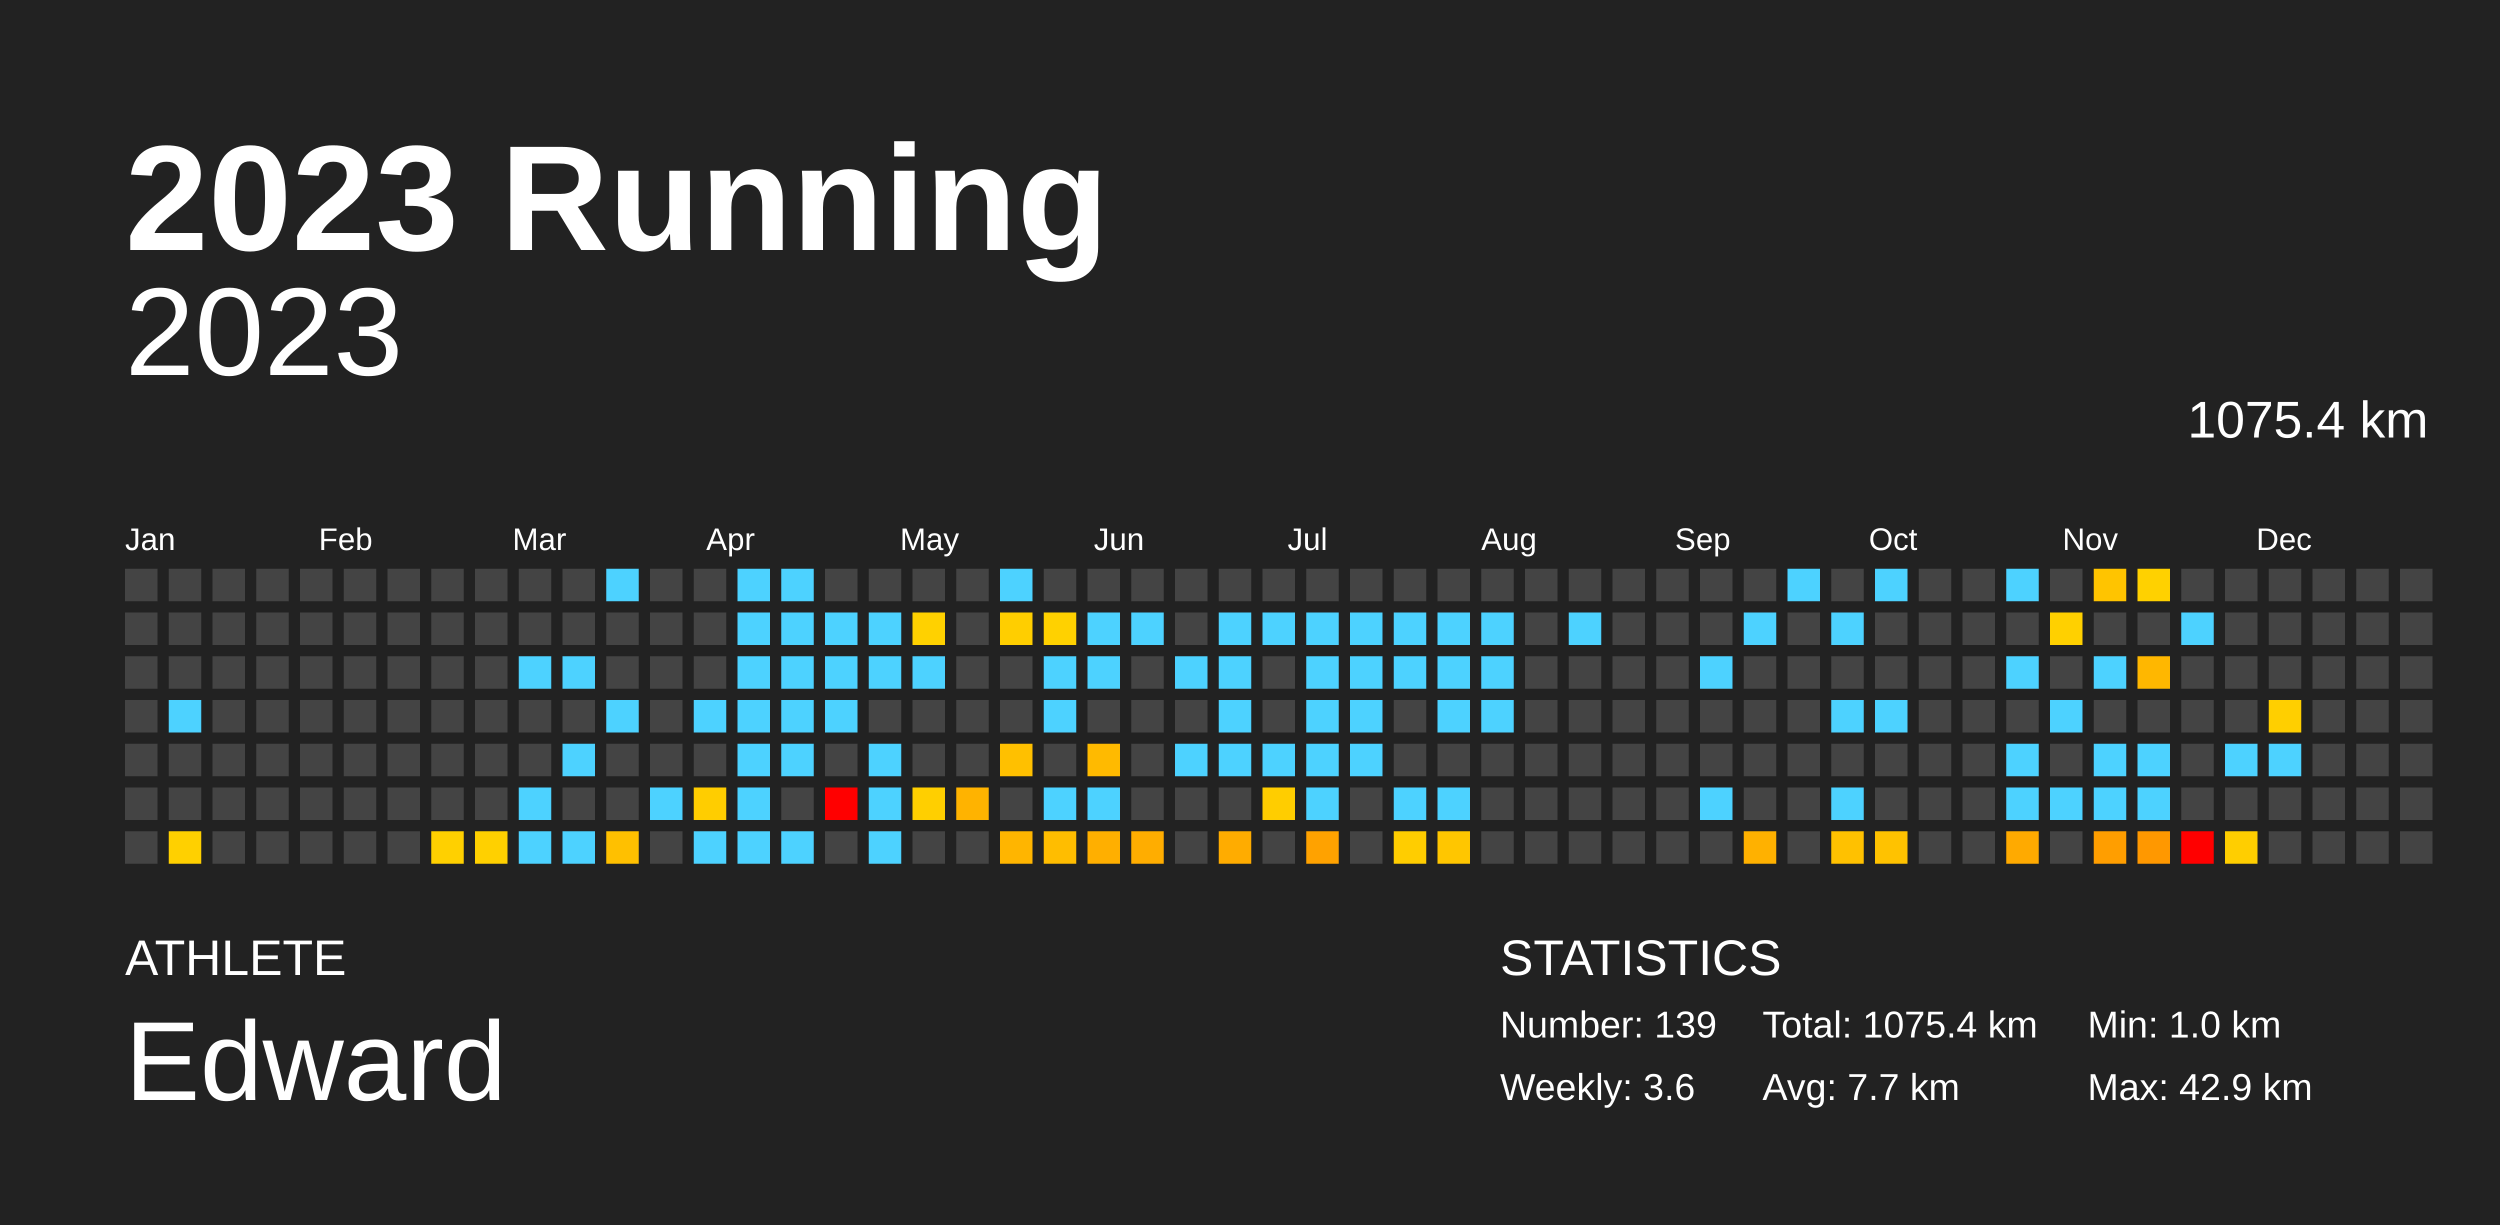
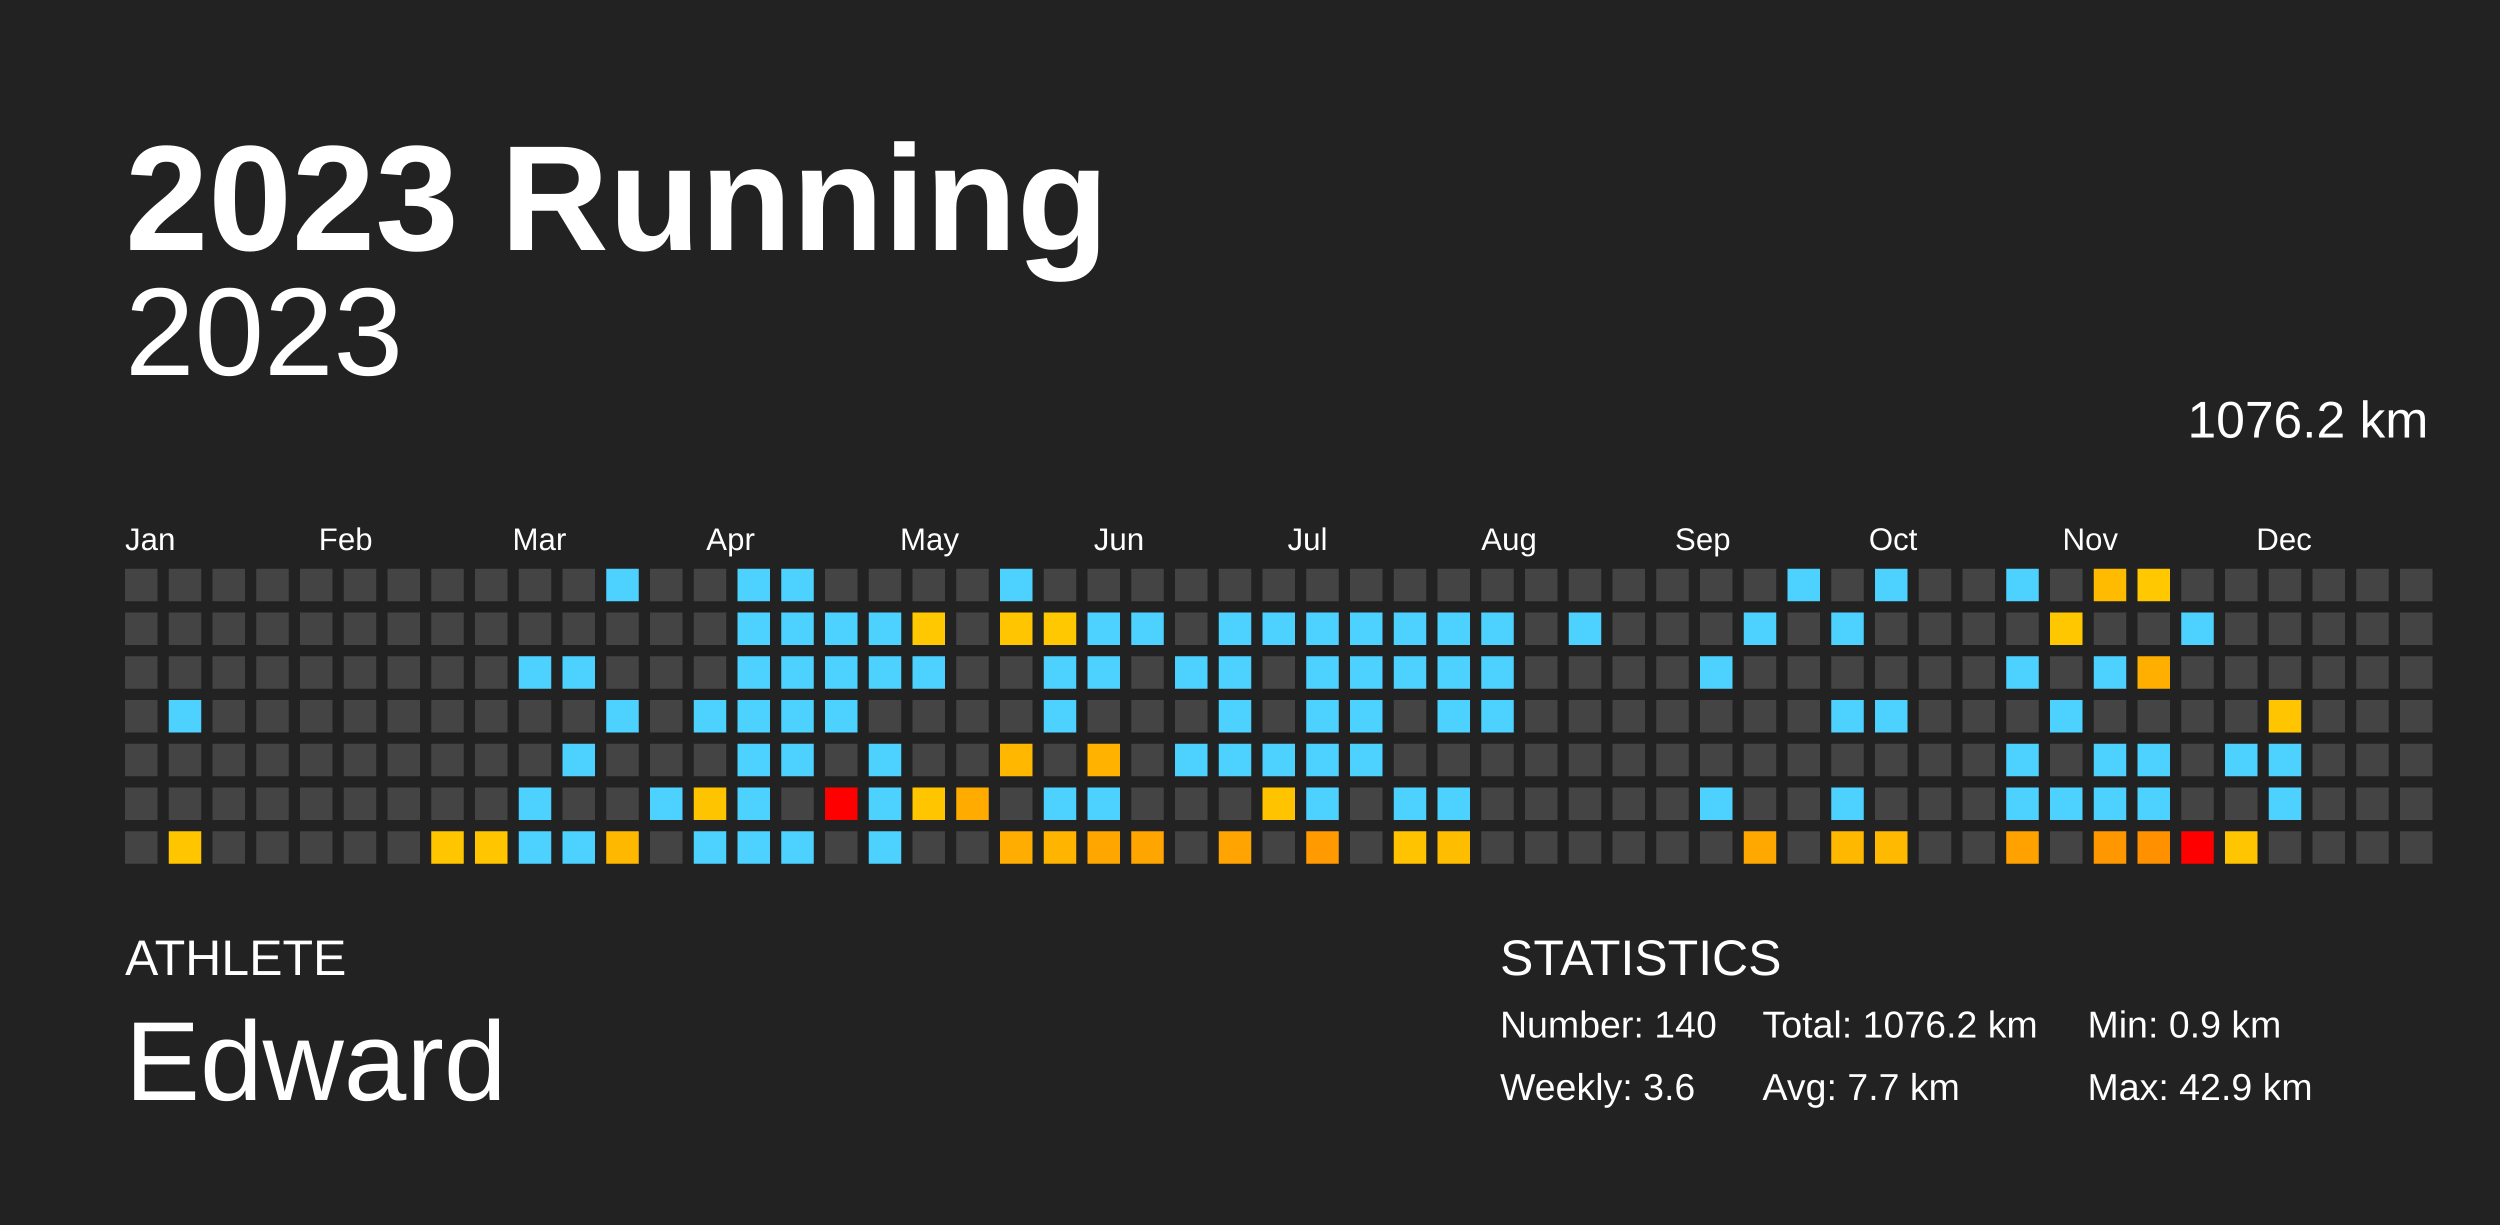
<svg xmlns="http://www.w3.org/2000/svg" baseProfile="full" height="98mm" version="1.1" viewBox="0,0,200,98" width="200mm">
  <defs />
  <rect fill="#222222" height="98" width="200" x="0" y="0" />
  <text fill="#FFFFFF" style="font-size:12px; font-family:Arial; font-weight:bold;" x="10" y="20">2023 Running</text>
  <text fill="#FFFFFF" style="font-size:4px; font-family:Arial" x="10" y="78">ATHLETE</text>
  <text fill="#FFFFFF" style="font-size:9px; font-family:Arial" x="10" y="88">Edward</text>
  <text fill="#FFFFFF" style="font-size:4px; font-family:Arial" x="120" y="78">STATISTICS</text>
-   <text fill="#FFFFFF" style="font-size:3px; font-family:Arial" x="120" y="83">Number: 139</text>
+   <text fill="#FFFFFF" style="font-size:3px; font-family:Arial" x="120" y="83">Number: 140</text>
  <text fill="#FFFFFF" style="font-size:3px; font-family:Arial" x="120" y="88">Weekly: 3.6</text>
-   <text fill="#FFFFFF" style="font-size:3px; font-family:Arial" x="141" y="83">Total: 1075.4 km</text>
+   <text fill="#FFFFFF" style="font-size:3px; font-family:Arial" x="141" y="83">Total: 1076.2 km</text>
  <text fill="#FFFFFF" style="font-size:3px; font-family:Arial" x="141" y="88">Avg: 7.7 km</text>
-   <text fill="#FFFFFF" style="font-size:3px; font-family:Arial" x="167" y="83">Min: 1.0 km</text>
+   <text fill="#FFFFFF" style="font-size:3px; font-family:Arial" x="167" y="83">Min: 0.9 km</text>
  <text fill="#FFFFFF" style="font-size:3px; font-family:Arial" x="167" y="88">Max: 42.9 km</text>
  <text alignment-baseline="hanging" fill="#FFFFFF" style="font-size:10.0px; font-family:Arial;" x="10" y="30">2023</text>
-   <text alignment-baseline="hanging" fill="#FFFFFF" style="font-size:4.125px; font-family:Arial;" x="175" y="35">1075.4 km</text>
+   <text alignment-baseline="hanging" fill="#FFFFFF" style="font-size:4.125px; font-family:Arial;" x="175" y="35">1076.2 km</text>
  <text fill="#FFFFFF" style="font-size:2.5px; font-family:Arial" x="10.0" y="44">Jan</text>
  <text fill="#FFFFFF" style="font-size:2.5px; font-family:Arial" x="25.5" y="44">Feb</text>
  <text fill="#FFFFFF" style="font-size:2.5px; font-family:Arial" x="41.0" y="44">Mar</text>
  <text fill="#FFFFFF" style="font-size:2.5px; font-family:Arial" x="56.5" y="44">Apr</text>
  <text fill="#FFFFFF" style="font-size:2.5px; font-family:Arial" x="72.0" y="44">May</text>
  <text fill="#FFFFFF" style="font-size:2.5px; font-family:Arial" x="87.5" y="44">Jun</text>
  <text fill="#FFFFFF" style="font-size:2.5px; font-family:Arial" x="103.0" y="44">Jul</text>
  <text fill="#FFFFFF" style="font-size:2.5px; font-family:Arial" x="118.5" y="44">Aug</text>
  <text fill="#FFFFFF" style="font-size:2.5px; font-family:Arial" x="134.0" y="44">Sep</text>
  <text fill="#FFFFFF" style="font-size:2.5px; font-family:Arial" x="149.5" y="44">Oct</text>
  <text fill="#FFFFFF" style="font-size:2.5px; font-family:Arial" x="165.0" y="44">Nov</text>
  <text fill="#FFFFFF" style="font-size:2.5px; font-family:Arial" x="180.5" y="44">Dec</text>
  <rect fill="#444444" height="2.6" width="2.6" x="10.0" y="45.5" />
  <rect fill="#444444" height="2.6" width="2.6" x="10.0" y="49.0" />
  <rect fill="#444444" height="2.6" width="2.6" x="10.0" y="52.5" />
  <rect fill="#444444" height="2.6" width="2.6" x="10.0" y="56.0" />
  <rect fill="#444444" height="2.6" width="2.6" x="10.0" y="59.5" />
  <rect fill="#444444" height="2.6" width="2.6" x="10.0" y="63.0" />
  <rect fill="#444444" height="2.6" width="2.6" x="10.0" y="66.5" />
  <rect fill="#444444" height="2.6" width="2.6" x="13.5" y="45.5" />
  <rect fill="#444444" height="2.6" width="2.6" x="13.5" y="49.0" />
  <rect fill="#444444" height="2.6" width="2.6" x="13.5" y="52.5" />
  <rect fill="#4dd2ff" height="2.6" width="2.6" x="13.5" y="56.0" />
  <rect fill="#444444" height="2.6" width="2.6" x="13.5" y="59.5" />
  <rect fill="#444444" height="2.6" width="2.6" x="13.5" y="63.0" />
-   <rect fill="#ffd000" height="2.6" width="2.6" x="13.5" y="66.5" />
+   <rect fill="#ffc600" height="2.6" width="2.6" x="13.5" y="66.5" />
  <rect fill="#444444" height="2.6" width="2.6" x="17.0" y="45.5" />
  <rect fill="#444444" height="2.6" width="2.6" x="17.0" y="49.0" />
  <rect fill="#444444" height="2.6" width="2.6" x="17.0" y="52.5" />
  <rect fill="#444444" height="2.6" width="2.6" x="17.0" y="56.0" />
  <rect fill="#444444" height="2.6" width="2.6" x="17.0" y="59.5" />
  <rect fill="#444444" height="2.6" width="2.6" x="17.0" y="63.0" />
  <rect fill="#444444" height="2.6" width="2.6" x="17.0" y="66.5" />
  <rect fill="#444444" height="2.6" width="2.6" x="20.5" y="45.5" />
  <rect fill="#444444" height="2.6" width="2.6" x="20.5" y="49.0" />
  <rect fill="#444444" height="2.6" width="2.6" x="20.5" y="52.5" />
  <rect fill="#444444" height="2.6" width="2.6" x="20.5" y="56.0" />
  <rect fill="#444444" height="2.6" width="2.6" x="20.5" y="59.5" />
  <rect fill="#444444" height="2.6" width="2.6" x="20.5" y="63.0" />
  <rect fill="#444444" height="2.6" width="2.6" x="20.5" y="66.5" />
  <rect fill="#444444" height="2.6" width="2.6" x="24.0" y="45.5" />
  <rect fill="#444444" height="2.6" width="2.6" x="24.0" y="49.0" />
  <rect fill="#444444" height="2.6" width="2.6" x="24.0" y="52.5" />
  <rect fill="#444444" height="2.6" width="2.6" x="24.0" y="56.0" />
  <rect fill="#444444" height="2.6" width="2.6" x="24.0" y="59.5" />
  <rect fill="#444444" height="2.6" width="2.6" x="24.0" y="63.0" />
  <rect fill="#444444" height="2.6" width="2.6" x="24.0" y="66.5" />
  <rect fill="#444444" height="2.6" width="2.6" x="27.5" y="45.5" />
  <rect fill="#444444" height="2.6" width="2.6" x="27.5" y="49.0" />
  <rect fill="#444444" height="2.6" width="2.6" x="27.5" y="52.5" />
  <rect fill="#444444" height="2.6" width="2.6" x="27.5" y="56.0" />
  <rect fill="#444444" height="2.6" width="2.6" x="27.5" y="59.5" />
  <rect fill="#444444" height="2.6" width="2.6" x="27.5" y="63.0" />
  <rect fill="#444444" height="2.6" width="2.6" x="27.5" y="66.5" />
  <rect fill="#444444" height="2.6" width="2.6" x="31.0" y="45.5" />
  <rect fill="#444444" height="2.6" width="2.6" x="31.0" y="49.0" />
  <rect fill="#444444" height="2.6" width="2.6" x="31.0" y="52.5" />
  <rect fill="#444444" height="2.6" width="2.6" x="31.0" y="56.0" />
  <rect fill="#444444" height="2.6" width="2.6" x="31.0" y="59.5" />
  <rect fill="#444444" height="2.6" width="2.6" x="31.0" y="63.0" />
  <rect fill="#444444" height="2.6" width="2.6" x="31.0" y="66.5" />
  <rect fill="#444444" height="2.6" width="2.6" x="34.5" y="45.5" />
  <rect fill="#444444" height="2.6" width="2.6" x="34.5" y="49.0" />
  <rect fill="#444444" height="2.6" width="2.6" x="34.5" y="52.5" />
  <rect fill="#444444" height="2.6" width="2.6" x="34.5" y="56.0" />
  <rect fill="#444444" height="2.6" width="2.6" x="34.5" y="59.5" />
  <rect fill="#444444" height="2.6" width="2.6" x="34.5" y="63.0" />
-   <rect fill="#ffd000" height="2.6" width="2.6" x="34.5" y="66.5" />
+   <rect fill="#ffc600" height="2.6" width="2.6" x="34.5" y="66.5" />
  <rect fill="#444444" height="2.6" width="2.6" x="38.0" y="45.5" />
  <rect fill="#444444" height="2.6" width="2.6" x="38.0" y="49.0" />
  <rect fill="#444444" height="2.6" width="2.6" x="38.0" y="52.5" />
  <rect fill="#444444" height="2.6" width="2.6" x="38.0" y="56.0" />
  <rect fill="#444444" height="2.6" width="2.6" x="38.0" y="59.5" />
  <rect fill="#444444" height="2.6" width="2.6" x="38.0" y="63.0" />
-   <rect fill="#ffd000" height="2.6" width="2.6" x="38.0" y="66.5" />
+   <rect fill="#ffc600" height="2.6" width="2.6" x="38.0" y="66.5" />
  <rect fill="#444444" height="2.6" width="2.6" x="41.5" y="45.5" />
  <rect fill="#444444" height="2.6" width="2.6" x="41.5" y="49.0" />
  <rect fill="#4dd2ff" height="2.6" width="2.6" x="41.5" y="52.5" />
  <rect fill="#444444" height="2.6" width="2.6" x="41.5" y="56.0" />
  <rect fill="#444444" height="2.6" width="2.6" x="41.5" y="59.5" />
  <rect fill="#4dd2ff" height="2.6" width="2.6" x="41.5" y="63.0" />
  <rect fill="#4dd2ff" height="2.6" width="2.6" x="41.5" y="66.5" />
  <rect fill="#444444" height="2.6" width="2.6" x="45.0" y="45.5" />
  <rect fill="#444444" height="2.6" width="2.6" x="45.0" y="49.0" />
  <rect fill="#4dd2ff" height="2.6" width="2.6" x="45.0" y="52.5" />
  <rect fill="#444444" height="2.6" width="2.6" x="45.0" y="56.0" />
  <rect fill="#4dd2ff" height="2.6" width="2.6" x="45.0" y="59.5" />
  <rect fill="#444444" height="2.6" width="2.6" x="45.0" y="63.0" />
  <rect fill="#4dd2ff" height="2.6" width="2.6" x="45.0" y="66.5" />
  <rect fill="#4dd2ff" height="2.6" width="2.6" x="48.5" y="45.5" />
  <rect fill="#444444" height="2.6" width="2.6" x="48.5" y="49.0" />
  <rect fill="#444444" height="2.6" width="2.6" x="48.5" y="52.5" />
  <rect fill="#4dd2ff" height="2.6" width="2.6" x="48.5" y="56.0" />
  <rect fill="#444444" height="2.6" width="2.6" x="48.5" y="59.5" />
  <rect fill="#444444" height="2.6" width="2.6" x="48.5" y="63.0" />
-   <rect fill="#ffc000" height="2.6" width="2.6" x="48.5" y="66.5" />
+   <rect fill="#ffb800" height="2.6" width="2.6" x="48.5" y="66.5" />
  <rect fill="#444444" height="2.6" width="2.6" x="52.0" y="45.5" />
  <rect fill="#444444" height="2.6" width="2.6" x="52.0" y="49.0" />
  <rect fill="#444444" height="2.6" width="2.6" x="52.0" y="52.5" />
  <rect fill="#444444" height="2.6" width="2.6" x="52.0" y="56.0" />
  <rect fill="#444444" height="2.6" width="2.6" x="52.0" y="59.5" />
  <rect fill="#4dd2ff" height="2.6" width="2.6" x="52.0" y="63.0" />
  <rect fill="#444444" height="2.6" width="2.6" x="52.0" y="66.5" />
  <rect fill="#444444" height="2.6" width="2.6" x="55.5" y="45.5" />
  <rect fill="#444444" height="2.6" width="2.6" x="55.5" y="49.0" />
  <rect fill="#444444" height="2.6" width="2.6" x="55.5" y="52.5" />
  <rect fill="#4dd2ff" height="2.6" width="2.6" x="55.5" y="56.0" />
  <rect fill="#444444" height="2.6" width="2.6" x="55.5" y="59.5" />
-   <rect fill="#ffcd00" height="2.6" width="2.6" x="55.5" y="63.0" />
+   <rect fill="#ffc400" height="2.6" width="2.6" x="55.5" y="63.0" />
  <rect fill="#4dd2ff" height="2.6" width="2.6" x="55.5" y="66.5" />
  <rect fill="#4dd2ff" height="2.6" width="2.6" x="59.0" y="45.5" />
  <rect fill="#4dd2ff" height="2.6" width="2.6" x="59.0" y="49.0" />
  <rect fill="#4dd2ff" height="2.6" width="2.6" x="59.0" y="52.5" />
  <rect fill="#4dd2ff" height="2.6" width="2.6" x="59.0" y="56.0" />
  <rect fill="#4dd2ff" height="2.6" width="2.6" x="59.0" y="59.5" />
  <rect fill="#4dd2ff" height="2.6" width="2.6" x="59.0" y="63.0" />
  <rect fill="#4dd2ff" height="2.6" width="2.6" x="59.0" y="66.5" />
  <rect fill="#4dd2ff" height="2.6" width="2.6" x="62.5" y="45.5" />
  <rect fill="#4dd2ff" height="2.6" width="2.6" x="62.5" y="49.0" />
  <rect fill="#4dd2ff" height="2.6" width="2.6" x="62.5" y="52.5" />
  <rect fill="#4dd2ff" height="2.6" width="2.6" x="62.5" y="56.0" />
  <rect fill="#4dd2ff" height="2.6" width="2.6" x="62.5" y="59.5" />
  <rect fill="#444444" height="2.6" width="2.6" x="62.5" y="63.0" />
  <rect fill="#4dd2ff" height="2.6" width="2.6" x="62.5" y="66.5" />
  <rect fill="#444444" height="2.6" width="2.6" x="66.0" y="45.5" />
  <rect fill="#4dd2ff" height="2.6" width="2.6" x="66.0" y="49.0" />
  <rect fill="#4dd2ff" height="2.6" width="2.6" x="66.0" y="52.5" />
  <rect fill="#4dd2ff" height="2.6" width="2.6" x="66.0" y="56.0" />
  <rect fill="#444444" height="2.6" width="2.6" x="66.0" y="59.5" />
  <rect fill="red" height="2.6" width="2.6" x="66.0" y="63.0" />
  <rect fill="#444444" height="2.6" width="2.6" x="66.0" y="66.5" />
  <rect fill="#444444" height="2.6" width="2.6" x="69.5" y="45.5" />
  <rect fill="#4dd2ff" height="2.6" width="2.6" x="69.5" y="49.0" />
  <rect fill="#4dd2ff" height="2.6" width="2.6" x="69.5" y="52.5" />
  <rect fill="#444444" height="2.6" width="2.6" x="69.5" y="56.0" />
  <rect fill="#4dd2ff" height="2.6" width="2.6" x="69.5" y="59.5" />
  <rect fill="#4dd2ff" height="2.6" width="2.6" x="69.5" y="63.0" />
  <rect fill="#4dd2ff" height="2.6" width="2.6" x="69.5" y="66.5" />
  <rect fill="#444444" height="2.6" width="2.6" x="73.0" y="45.5" />
-   <rect fill="#ffd100" height="2.6" width="2.6" x="73.0" y="49.0" />
+   <rect fill="#ffc800" height="2.6" width="2.6" x="73.0" y="49.0" />
  <rect fill="#4dd2ff" height="2.6" width="2.6" x="73.0" y="52.5" />
  <rect fill="#444444" height="2.6" width="2.6" x="73.0" y="56.0" />
  <rect fill="#444444" height="2.6" width="2.6" x="73.0" y="59.5" />
-   <rect fill="#ffcf00" height="2.6" width="2.6" x="73.0" y="63.0" />
+   <rect fill="#ffc600" height="2.6" width="2.6" x="73.0" y="63.0" />
  <rect fill="#444444" height="2.6" width="2.6" x="73.0" y="66.5" />
  <rect fill="#444444" height="2.6" width="2.6" x="76.5" y="45.5" />
  <rect fill="#444444" height="2.6" width="2.6" x="76.5" y="49.0" />
  <rect fill="#444444" height="2.6" width="2.6" x="76.5" y="52.5" />
  <rect fill="#444444" height="2.6" width="2.6" x="76.5" y="56.0" />
  <rect fill="#444444" height="2.6" width="2.6" x="76.5" y="59.5" />
-   <rect fill="#ffb300" height="2.6" width="2.6" x="76.5" y="63.0" />
+   <rect fill="#ffab00" height="2.6" width="2.6" x="76.5" y="63.0" />
  <rect fill="#444444" height="2.6" width="2.6" x="76.5" y="66.5" />
  <rect fill="#4dd2ff" height="2.6" width="2.6" x="80.0" y="45.5" />
-   <rect fill="#ffce00" height="2.6" width="2.6" x="80.0" y="49.0" />
+   <rect fill="#ffc500" height="2.6" width="2.6" x="80.0" y="49.0" />
  <rect fill="#444444" height="2.6" width="2.6" x="80.0" y="52.5" />
  <rect fill="#444444" height="2.6" width="2.6" x="80.0" y="56.0" />
-   <rect fill="#ffc000" height="2.6" width="2.6" x="80.0" y="59.5" />
+   <rect fill="#ffb700" height="2.6" width="2.6" x="80.0" y="59.5" />
  <rect fill="#444444" height="2.6" width="2.6" x="80.0" y="63.0" />
-   <rect fill="#ffb500" height="2.6" width="2.6" x="80.0" y="66.5" />
+   <rect fill="#ffad00" height="2.6" width="2.6" x="80.0" y="66.5" />
  <rect fill="#444444" height="2.6" width="2.6" x="83.5" y="45.5" />
-   <rect fill="#ffd100" height="2.6" width="2.6" x="83.5" y="49.0" />
+   <rect fill="#ffc800" height="2.6" width="2.6" x="83.5" y="49.0" />
  <rect fill="#4dd2ff" height="2.6" width="2.6" x="83.5" y="52.5" />
  <rect fill="#4dd2ff" height="2.6" width="2.6" x="83.5" y="56.0" />
  <rect fill="#444444" height="2.6" width="2.6" x="83.5" y="59.5" />
  <rect fill="#4dd2ff" height="2.6" width="2.6" x="83.5" y="63.0" />
-   <rect fill="#ffbd00" height="2.6" width="2.6" x="83.5" y="66.5" />
+   <rect fill="#ffb500" height="2.6" width="2.6" x="83.5" y="66.5" />
  <rect fill="#444444" height="2.6" width="2.6" x="87.0" y="45.5" />
  <rect fill="#4dd2ff" height="2.6" width="2.6" x="87.0" y="49.0" />
  <rect fill="#4dd2ff" height="2.6" width="2.6" x="87.0" y="52.5" />
  <rect fill="#444444" height="2.6" width="2.6" x="87.0" y="56.0" />
-   <rect fill="#ffba00" height="2.6" width="2.6" x="87.0" y="59.5" />
+   <rect fill="#ffb200" height="2.6" width="2.6" x="87.0" y="59.5" />
  <rect fill="#4dd2ff" height="2.6" width="2.6" x="87.0" y="63.0" />
-   <rect fill="#ffaf00" height="2.6" width="2.6" x="87.0" y="66.5" />
+   <rect fill="#ffa700" height="2.6" width="2.6" x="87.0" y="66.5" />
  <rect fill="#444444" height="2.6" width="2.6" x="90.5" y="45.5" />
  <rect fill="#4dd2ff" height="2.6" width="2.6" x="90.5" y="49.0" />
  <rect fill="#444444" height="2.6" width="2.6" x="90.5" y="52.5" />
  <rect fill="#444444" height="2.6" width="2.6" x="90.5" y="56.0" />
  <rect fill="#444444" height="2.6" width="2.6" x="90.5" y="59.5" />
  <rect fill="#444444" height="2.6" width="2.6" x="90.5" y="63.0" />
-   <rect fill="#ffad00" height="2.6" width="2.6" x="90.5" y="66.5" />
+   <rect fill="#ffa500" height="2.6" width="2.6" x="90.5" y="66.5" />
  <rect fill="#444444" height="2.6" width="2.6" x="94.0" y="45.5" />
  <rect fill="#444444" height="2.6" width="2.6" x="94.0" y="49.0" />
  <rect fill="#4dd2ff" height="2.6" width="2.6" x="94.0" y="52.5" />
  <rect fill="#444444" height="2.6" width="2.6" x="94.0" y="56.0" />
  <rect fill="#4dd2ff" height="2.6" width="2.6" x="94.0" y="59.5" />
  <rect fill="#444444" height="2.6" width="2.6" x="94.0" y="63.0" />
  <rect fill="#444444" height="2.6" width="2.6" x="94.0" y="66.5" />
  <rect fill="#444444" height="2.6" width="2.6" x="97.5" y="45.5" />
  <rect fill="#4dd2ff" height="2.6" width="2.6" x="97.5" y="49.0" />
  <rect fill="#4dd2ff" height="2.6" width="2.6" x="97.5" y="52.5" />
  <rect fill="#4dd2ff" height="2.6" width="2.6" x="97.5" y="56.0" />
  <rect fill="#4dd2ff" height="2.6" width="2.6" x="97.5" y="59.5" />
  <rect fill="#444444" height="2.6" width="2.6" x="97.5" y="63.0" />
-   <rect fill="#ffac00" height="2.6" width="2.6" x="97.5" y="66.5" />
+   <rect fill="#ffa400" height="2.6" width="2.6" x="97.5" y="66.5" />
  <rect fill="#444444" height="2.6" width="2.6" x="101.0" y="45.5" />
  <rect fill="#4dd2ff" height="2.6" width="2.6" x="101.0" y="49.0" />
  <rect fill="#444444" height="2.6" width="2.6" x="101.0" y="52.5" />
  <rect fill="#444444" height="2.6" width="2.6" x="101.0" y="56.0" />
  <rect fill="#4dd2ff" height="2.6" width="2.6" x="101.0" y="59.5" />
-   <rect fill="#ffcd00" height="2.6" width="2.6" x="101.0" y="63.0" />
+   <rect fill="#ffc300" height="2.6" width="2.6" x="101.0" y="63.0" />
  <rect fill="#444444" height="2.6" width="2.6" x="101.0" y="66.5" />
  <rect fill="#444444" height="2.6" width="2.6" x="104.5" y="45.5" />
  <rect fill="#4dd2ff" height="2.6" width="2.6" x="104.5" y="49.0" />
  <rect fill="#4dd2ff" height="2.6" width="2.6" x="104.5" y="52.5" />
  <rect fill="#4dd2ff" height="2.6" width="2.6" x="104.5" y="56.0" />
  <rect fill="#4dd2ff" height="2.6" width="2.6" x="104.5" y="59.5" />
  <rect fill="#4dd2ff" height="2.6" width="2.6" x="104.5" y="63.0" />
-   <rect fill="#ffa200" height="2.6" width="2.6" x="104.5" y="66.5" />
+   <rect fill="#ff9a00" height="2.6" width="2.6" x="104.5" y="66.5" />
  <rect fill="#444444" height="2.6" width="2.6" x="108.0" y="45.5" />
  <rect fill="#4dd2ff" height="2.6" width="2.6" x="108.0" y="49.0" />
  <rect fill="#4dd2ff" height="2.6" width="2.6" x="108.0" y="52.5" />
  <rect fill="#4dd2ff" height="2.6" width="2.6" x="108.0" y="56.0" />
  <rect fill="#4dd2ff" height="2.6" width="2.6" x="108.0" y="59.5" />
  <rect fill="#444444" height="2.6" width="2.6" x="108.0" y="63.0" />
  <rect fill="#444444" height="2.6" width="2.6" x="108.0" y="66.5" />
  <rect fill="#444444" height="2.6" width="2.6" x="111.5" y="45.5" />
  <rect fill="#4dd2ff" height="2.6" width="2.6" x="111.5" y="49.0" />
  <rect fill="#4dd2ff" height="2.6" width="2.6" x="111.5" y="52.5" />
  <rect fill="#444444" height="2.6" width="2.6" x="111.5" y="56.0" />
  <rect fill="#444444" height="2.6" width="2.6" x="111.5" y="59.5" />
  <rect fill="#4dd2ff" height="2.6" width="2.6" x="111.5" y="63.0" />
-   <rect fill="#ffcd00" height="2.6" width="2.6" x="111.5" y="66.5" />
+   <rect fill="#ffc300" height="2.6" width="2.6" x="111.5" y="66.5" />
  <rect fill="#444444" height="2.6" width="2.6" x="115.0" y="45.5" />
  <rect fill="#4dd2ff" height="2.6" width="2.6" x="115.0" y="49.0" />
  <rect fill="#4dd2ff" height="2.6" width="2.6" x="115.0" y="52.5" />
  <rect fill="#4dd2ff" height="2.6" width="2.6" x="115.0" y="56.0" />
  <rect fill="#444444" height="2.6" width="2.6" x="115.0" y="59.5" />
  <rect fill="#4dd2ff" height="2.6" width="2.6" x="115.0" y="63.0" />
-   <rect fill="#ffc600" height="2.6" width="2.6" x="115.0" y="66.5" />
+   <rect fill="#ffbd00" height="2.6" width="2.6" x="115.0" y="66.5" />
  <rect fill="#444444" height="2.6" width="2.6" x="118.5" y="45.5" />
  <rect fill="#4dd2ff" height="2.6" width="2.6" x="118.5" y="49.0" />
  <rect fill="#4dd2ff" height="2.6" width="2.6" x="118.5" y="52.5" />
  <rect fill="#4dd2ff" height="2.6" width="2.6" x="118.5" y="56.0" />
  <rect fill="#444444" height="2.6" width="2.6" x="118.5" y="59.5" />
  <rect fill="#444444" height="2.6" width="2.6" x="118.5" y="63.0" />
  <rect fill="#444444" height="2.6" width="2.6" x="118.5" y="66.5" />
  <rect fill="#444444" height="2.6" width="2.6" x="122.0" y="45.5" />
  <rect fill="#444444" height="2.6" width="2.6" x="122.0" y="49.0" />
  <rect fill="#444444" height="2.6" width="2.6" x="122.0" y="52.5" />
  <rect fill="#444444" height="2.6" width="2.6" x="122.0" y="56.0" />
  <rect fill="#444444" height="2.6" width="2.6" x="122.0" y="59.5" />
  <rect fill="#444444" height="2.6" width="2.6" x="122.0" y="63.0" />
  <rect fill="#444444" height="2.6" width="2.6" x="122.0" y="66.5" />
  <rect fill="#444444" height="2.6" width="2.6" x="125.5" y="45.5" />
  <rect fill="#4dd2ff" height="2.6" width="2.6" x="125.5" y="49.0" />
  <rect fill="#444444" height="2.6" width="2.6" x="125.5" y="52.5" />
  <rect fill="#444444" height="2.6" width="2.6" x="125.5" y="56.0" />
  <rect fill="#444444" height="2.6" width="2.6" x="125.5" y="59.5" />
  <rect fill="#444444" height="2.6" width="2.6" x="125.5" y="63.0" />
  <rect fill="#444444" height="2.6" width="2.6" x="125.5" y="66.5" />
  <rect fill="#444444" height="2.6" width="2.6" x="129.0" y="45.5" />
  <rect fill="#444444" height="2.6" width="2.6" x="129.0" y="49.0" />
  <rect fill="#444444" height="2.6" width="2.6" x="129.0" y="52.5" />
  <rect fill="#444444" height="2.6" width="2.6" x="129.0" y="56.0" />
  <rect fill="#444444" height="2.6" width="2.6" x="129.0" y="59.5" />
  <rect fill="#444444" height="2.6" width="2.6" x="129.0" y="63.0" />
  <rect fill="#444444" height="2.6" width="2.6" x="129.0" y="66.5" />
  <rect fill="#444444" height="2.6" width="2.6" x="132.5" y="45.5" />
  <rect fill="#444444" height="2.6" width="2.6" x="132.5" y="49.0" />
  <rect fill="#444444" height="2.6" width="2.6" x="132.5" y="52.5" />
  <rect fill="#444444" height="2.6" width="2.6" x="132.5" y="56.0" />
  <rect fill="#444444" height="2.6" width="2.6" x="132.5" y="59.5" />
  <rect fill="#444444" height="2.6" width="2.6" x="132.5" y="63.0" />
  <rect fill="#444444" height="2.6" width="2.6" x="132.5" y="66.5" />
  <rect fill="#444444" height="2.6" width="2.6" x="136.0" y="45.5" />
  <rect fill="#444444" height="2.6" width="2.6" x="136.0" y="49.0" />
  <rect fill="#4dd2ff" height="2.6" width="2.6" x="136.0" y="52.5" />
  <rect fill="#444444" height="2.6" width="2.6" x="136.0" y="56.0" />
  <rect fill="#444444" height="2.6" width="2.6" x="136.0" y="59.5" />
  <rect fill="#4dd2ff" height="2.6" width="2.6" x="136.0" y="63.0" />
  <rect fill="#444444" height="2.6" width="2.6" x="136.0" y="66.5" />
  <rect fill="#444444" height="2.6" width="2.6" x="139.5" y="45.5" />
  <rect fill="#4dd2ff" height="2.6" width="2.6" x="139.5" y="49.0" />
  <rect fill="#444444" height="2.6" width="2.6" x="139.5" y="52.5" />
  <rect fill="#444444" height="2.6" width="2.6" x="139.5" y="56.0" />
  <rect fill="#444444" height="2.6" width="2.6" x="139.5" y="59.5" />
  <rect fill="#444444" height="2.6" width="2.6" x="139.5" y="63.0" />
-   <rect fill="#ffb100" height="2.6" width="2.6" x="139.5" y="66.5" />
+   <rect fill="#ffa900" height="2.6" width="2.6" x="139.5" y="66.5" />
  <rect fill="#4dd2ff" height="2.6" width="2.6" x="143.0" y="45.5" />
  <rect fill="#444444" height="2.6" width="2.6" x="143.0" y="49.0" />
  <rect fill="#444444" height="2.6" width="2.6" x="143.0" y="52.5" />
  <rect fill="#444444" height="2.6" width="2.6" x="143.0" y="56.0" />
  <rect fill="#444444" height="2.6" width="2.6" x="143.0" y="59.5" />
  <rect fill="#444444" height="2.6" width="2.6" x="143.0" y="63.0" />
  <rect fill="#444444" height="2.6" width="2.6" x="143.0" y="66.5" />
  <rect fill="#444444" height="2.6" width="2.6" x="146.5" y="45.5" />
  <rect fill="#4dd2ff" height="2.6" width="2.6" x="146.5" y="49.0" />
  <rect fill="#444444" height="2.6" width="2.6" x="146.5" y="52.5" />
  <rect fill="#4dd2ff" height="2.6" width="2.6" x="146.5" y="56.0" />
  <rect fill="#444444" height="2.6" width="2.6" x="146.5" y="59.5" />
  <rect fill="#4dd2ff" height="2.6" width="2.6" x="146.5" y="63.0" />
-   <rect fill="#ffc100" height="2.6" width="2.6" x="146.5" y="66.5" />
+   <rect fill="#ffb800" height="2.6" width="2.6" x="146.5" y="66.5" />
  <rect fill="#4dd2ff" height="2.6" width="2.6" x="150.0" y="45.5" />
  <rect fill="#444444" height="2.6" width="2.6" x="150.0" y="49.0" />
  <rect fill="#444444" height="2.6" width="2.6" x="150.0" y="52.5" />
  <rect fill="#4dd2ff" height="2.6" width="2.6" x="150.0" y="56.0" />
  <rect fill="#444444" height="2.6" width="2.6" x="150.0" y="59.5" />
  <rect fill="#444444" height="2.6" width="2.6" x="150.0" y="63.0" />
-   <rect fill="#ffc200" height="2.6" width="2.6" x="150.0" y="66.5" />
+   <rect fill="#ffb900" height="2.6" width="2.6" x="150.0" y="66.5" />
  <rect fill="#444444" height="2.6" width="2.6" x="153.5" y="45.5" />
  <rect fill="#444444" height="2.6" width="2.6" x="153.5" y="49.0" />
  <rect fill="#444444" height="2.6" width="2.6" x="153.5" y="52.5" />
  <rect fill="#444444" height="2.6" width="2.6" x="153.5" y="56.0" />
  <rect fill="#444444" height="2.6" width="2.6" x="153.5" y="59.5" />
  <rect fill="#444444" height="2.6" width="2.6" x="153.5" y="63.0" />
  <rect fill="#444444" height="2.6" width="2.6" x="153.5" y="66.5" />
  <rect fill="#444444" height="2.6" width="2.6" x="157.0" y="45.5" />
  <rect fill="#444444" height="2.6" width="2.6" x="157.0" y="49.0" />
  <rect fill="#444444" height="2.6" width="2.6" x="157.0" y="52.5" />
  <rect fill="#444444" height="2.6" width="2.6" x="157.0" y="56.0" />
  <rect fill="#444444" height="2.6" width="2.6" x="157.0" y="59.5" />
  <rect fill="#444444" height="2.6" width="2.6" x="157.0" y="63.0" />
  <rect fill="#444444" height="2.6" width="2.6" x="157.0" y="66.5" />
  <rect fill="#4dd2ff" height="2.6" width="2.6" x="160.5" y="45.5" />
  <rect fill="#444444" height="2.6" width="2.6" x="160.5" y="49.0" />
  <rect fill="#4dd2ff" height="2.6" width="2.6" x="160.5" y="52.5" />
  <rect fill="#444444" height="2.6" width="2.6" x="160.5" y="56.0" />
  <rect fill="#4dd2ff" height="2.6" width="2.6" x="160.5" y="59.5" />
  <rect fill="#4dd2ff" height="2.6" width="2.6" x="160.5" y="63.0" />
-   <rect fill="#ffaa00" height="2.6" width="2.6" x="160.5" y="66.5" />
+   <rect fill="#ffa200" height="2.6" width="2.6" x="160.5" y="66.5" />
  <rect fill="#444444" height="2.6" width="2.6" x="164.0" y="45.5" />
-   <rect fill="#ffd000" height="2.6" width="2.6" x="164.0" y="49.0" />
+   <rect fill="#ffc700" height="2.6" width="2.6" x="164.0" y="49.0" />
  <rect fill="#444444" height="2.6" width="2.6" x="164.0" y="52.5" />
  <rect fill="#4dd2ff" height="2.6" width="2.6" x="164.0" y="56.0" />
  <rect fill="#444444" height="2.6" width="2.6" x="164.0" y="59.5" />
  <rect fill="#4dd2ff" height="2.6" width="2.6" x="164.0" y="63.0" />
  <rect fill="#444444" height="2.6" width="2.6" x="164.0" y="66.5" />
-   <rect fill="#ffc400" height="2.6" width="2.6" x="167.5" y="45.5" />
+   <rect fill="#ffbb00" height="2.6" width="2.6" x="167.5" y="45.5" />
  <rect fill="#444444" height="2.6" width="2.6" x="167.5" y="49.0" />
  <rect fill="#4dd2ff" height="2.6" width="2.6" x="167.5" y="52.5" />
  <rect fill="#444444" height="2.6" width="2.6" x="167.5" y="56.0" />
  <rect fill="#4dd2ff" height="2.6" width="2.6" x="167.5" y="59.5" />
  <rect fill="#4dd2ff" height="2.6" width="2.6" x="167.5" y="63.0" />
-   <rect fill="#ff9e00" height="2.6" width="2.6" x="167.5" y="66.5" />
-   <rect fill="#ffd100" height="2.6" width="2.6" x="171.0" y="45.5" />
+   <rect fill="#ff9700" height="2.6" width="2.6" x="167.5" y="66.5" />
+   <rect fill="#ffc800" height="2.6" width="2.6" x="171.0" y="45.5" />
  <rect fill="#444444" height="2.6" width="2.6" x="171.0" y="49.0" />
-   <rect fill="#ffb700" height="2.6" width="2.6" x="171.0" y="52.5" />
+   <rect fill="#ffaf00" height="2.6" width="2.6" x="171.0" y="52.5" />
  <rect fill="#444444" height="2.6" width="2.6" x="171.0" y="56.0" />
  <rect fill="#4dd2ff" height="2.6" width="2.6" x="171.0" y="59.5" />
  <rect fill="#4dd2ff" height="2.6" width="2.6" x="171.0" y="63.0" />
-   <rect fill="#ff9800" height="2.6" width="2.6" x="171.0" y="66.5" />
+   <rect fill="#ff9100" height="2.6" width="2.6" x="171.0" y="66.5" />
  <rect fill="#444444" height="2.6" width="2.6" x="174.5" y="45.5" />
  <rect fill="#4dd2ff" height="2.6" width="2.6" x="174.5" y="49.0" />
  <rect fill="#444444" height="2.6" width="2.6" x="174.5" y="52.5" />
  <rect fill="#444444" height="2.6" width="2.6" x="174.5" y="56.0" />
  <rect fill="#444444" height="2.6" width="2.6" x="174.5" y="59.5" />
  <rect fill="#444444" height="2.6" width="2.6" x="174.5" y="63.0" />
  <rect fill="red" height="2.6" width="2.6" x="174.5" y="66.5" />
  <rect fill="#444444" height="2.6" width="2.6" x="178.0" y="45.5" />
  <rect fill="#444444" height="2.6" width="2.6" x="178.0" y="49.0" />
  <rect fill="#444444" height="2.6" width="2.6" x="178.0" y="52.5" />
  <rect fill="#444444" height="2.6" width="2.6" x="178.0" y="56.0" />
  <rect fill="#4dd2ff" height="2.6" width="2.6" x="178.0" y="59.5" />
  <rect fill="#444444" height="2.6" width="2.6" x="178.0" y="63.0" />
-   <rect fill="#ffce00" height="2.6" width="2.6" x="178.0" y="66.5" />
+   <rect fill="#ffc500" height="2.6" width="2.6" x="178.0" y="66.5" />
  <rect fill="#444444" height="2.6" width="2.6" x="181.5" y="45.5" />
  <rect fill="#444444" height="2.6" width="2.6" x="181.5" y="49.0" />
  <rect fill="#444444" height="2.6" width="2.6" x="181.5" y="52.5" />
-   <rect fill="#ffcf00" height="2.6" width="2.6" x="181.5" y="56.0" />
+   <rect fill="#ffc500" height="2.6" width="2.6" x="181.5" y="56.0" />
  <rect fill="#4dd2ff" height="2.6" width="2.6" x="181.5" y="59.5" />
-   <rect fill="#444444" height="2.6" width="2.6" x="181.5" y="63.0" />
+   <rect fill="#4dd2ff" height="2.6" width="2.6" x="181.5" y="63.0" />
  <rect fill="#444444" height="2.6" width="2.6" x="181.5" y="66.5" />
  <rect fill="#444444" height="2.6" width="2.6" x="185.0" y="45.5" />
  <rect fill="#444444" height="2.6" width="2.6" x="185.0" y="49.0" />
  <rect fill="#444444" height="2.6" width="2.6" x="185.0" y="52.5" />
  <rect fill="#444444" height="2.6" width="2.6" x="185.0" y="56.0" />
  <rect fill="#444444" height="2.6" width="2.6" x="185.0" y="59.5" />
  <rect fill="#444444" height="2.6" width="2.6" x="185.0" y="63.0" />
  <rect fill="#444444" height="2.6" width="2.6" x="185.0" y="66.5" />
  <rect fill="#444444" height="2.6" width="2.6" x="188.5" y="45.5" />
  <rect fill="#444444" height="2.6" width="2.6" x="188.5" y="49.0" />
  <rect fill="#444444" height="2.6" width="2.6" x="188.5" y="52.5" />
  <rect fill="#444444" height="2.6" width="2.6" x="188.5" y="56.0" />
  <rect fill="#444444" height="2.6" width="2.6" x="188.5" y="59.5" />
  <rect fill="#444444" height="2.6" width="2.6" x="188.5" y="63.0" />
  <rect fill="#444444" height="2.6" width="2.6" x="188.5" y="66.5" />
  <rect fill="#444444" height="2.6" width="2.6" x="192.0" y="45.5" />
  <rect fill="#444444" height="2.6" width="2.6" x="192.0" y="49.0" />
  <rect fill="#444444" height="2.6" width="2.6" x="192.0" y="52.5" />
  <rect fill="#444444" height="2.6" width="2.6" x="192.0" y="56.0" />
  <rect fill="#444444" height="2.6" width="2.6" x="192.0" y="59.5" />
  <rect fill="#444444" height="2.6" width="2.6" x="192.0" y="63.0" />
  <rect fill="#444444" height="2.6" width="2.6" x="192.0" y="66.5" />
</svg>
